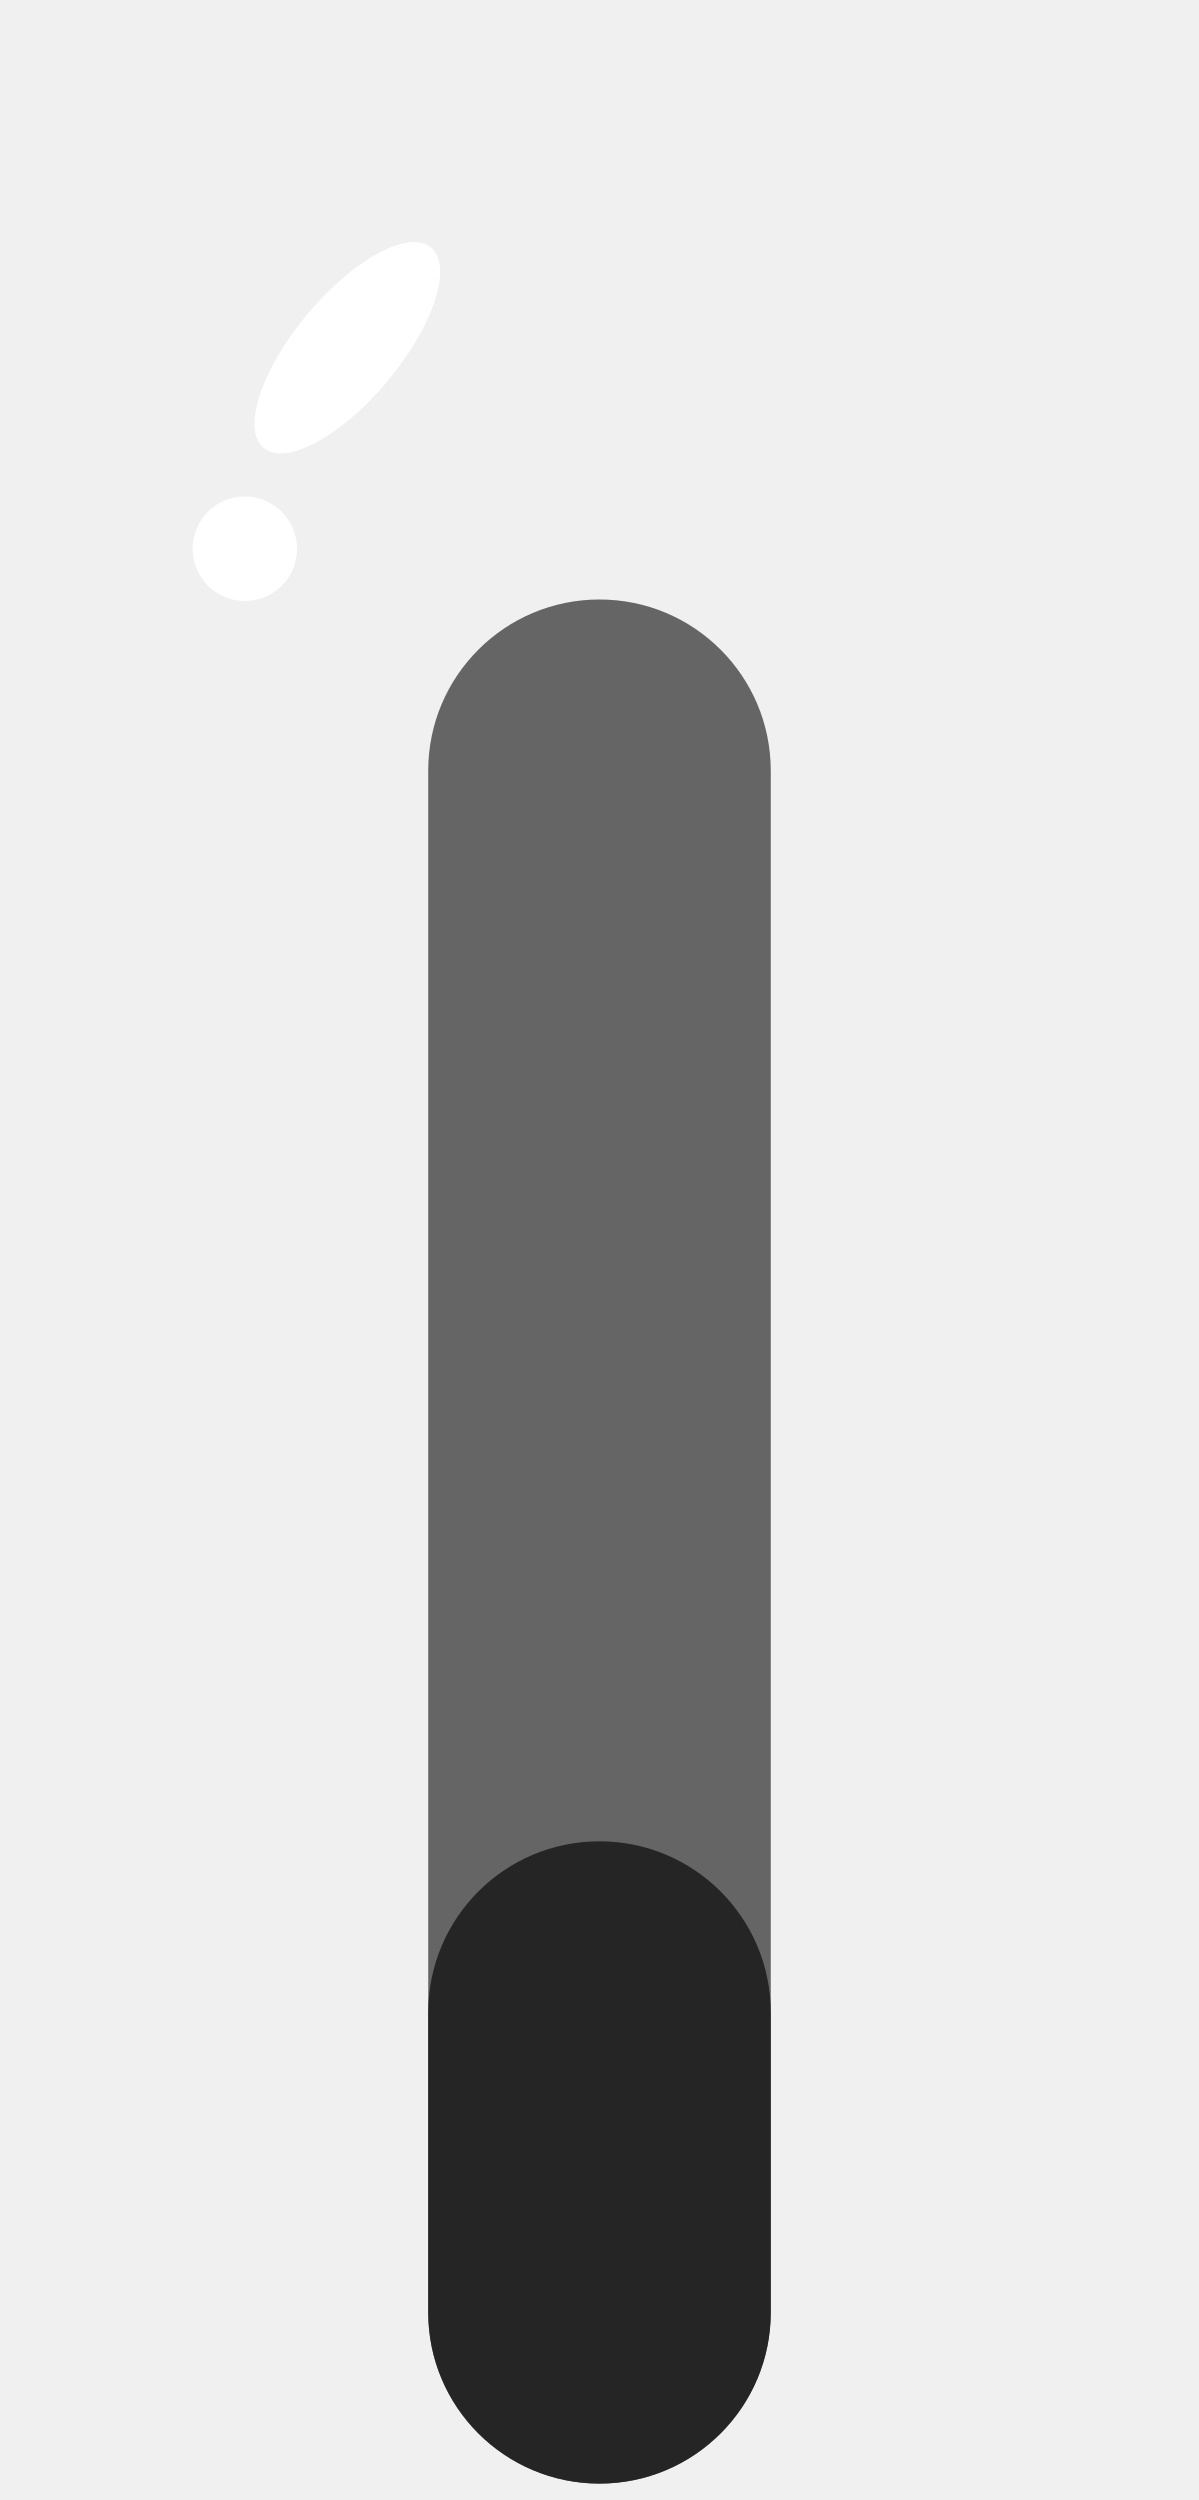
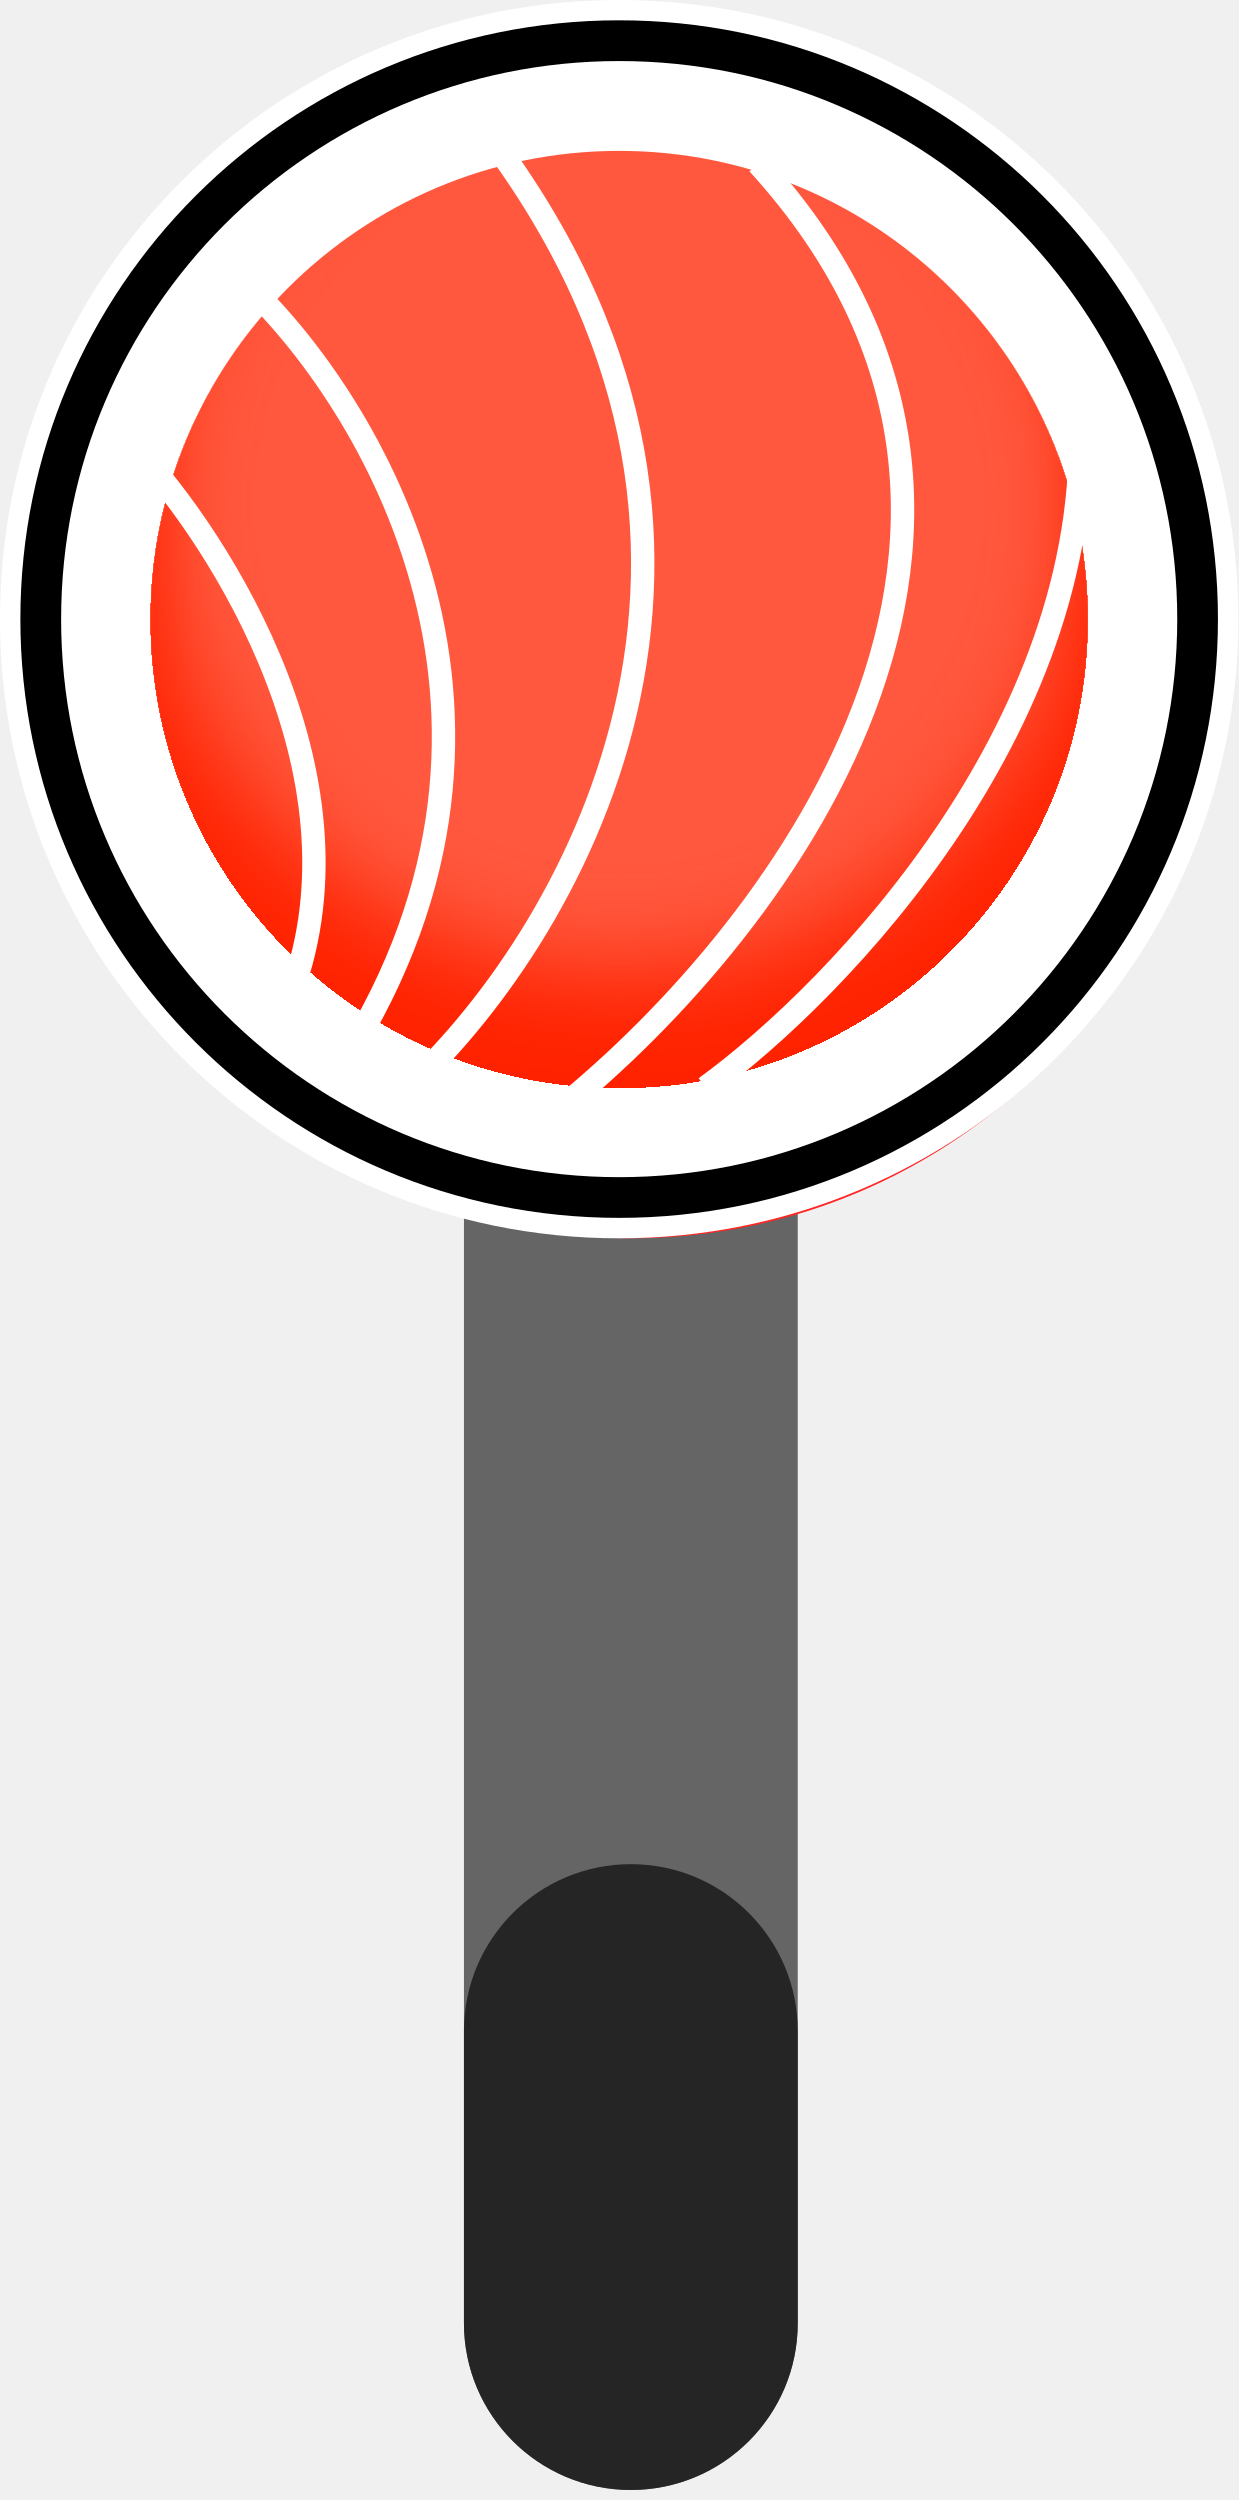
- <svg xmlns="http://www.w3.org/2000/svg" width="47" height="98" viewBox="0 0 47 98" fill="none">
-   <g id="Vector">
-     <path d="M16.786 30.214C16.786 26.506 19.792 23.5 23.5 23.5C27.208 23.5 30.214 26.506 30.214 30.214V90.643C30.214 94.351 27.208 97.357 23.5 97.357C19.792 97.357 16.786 94.351 16.786 90.643V30.214Z" fill="#656565" />
-     <path d="M16.786 78.893C16.786 75.185 19.792 72.179 23.5 72.179C27.208 72.179 30.214 75.185 30.214 78.893V90.643C30.214 94.351 27.208 97.357 23.5 97.357C19.792 97.357 16.786 94.351 16.786 90.643V78.893Z" fill="#252525" />
-     <path d="M47 23.5C47 36.479 36.479 47 23.5 47C10.521 47 0 36.479 0 23.5C0 10.521 10.521 0 23.5 0C36.479 0 47 10.521 47 23.5Z" fill="current" />
-     <path d="M15.187 14.945C13.375 17.114 11.203 18.285 10.335 17.56C9.468 16.836 10.233 14.49 12.045 12.32C13.856 10.151 16.029 8.98 16.896 9.705C17.764 10.43 16.998 12.776 15.187 14.945Z" fill="white" />
-     <path d="M11.169 22.823C10.444 23.691 9.153 23.806 8.285 23.082C7.418 22.357 7.302 21.066 8.026 20.198C8.751 19.331 10.042 19.215 10.91 19.94C11.777 20.664 11.893 21.955 11.169 22.823Z" fill="white" />
+ <svg xmlns="http://www.w3.org/2000/svg" width="53" height="107" viewBox="0 0 53 107" fill="none">
+   <path d="M19.857 35.143C19.857 31.198 23.055 28 27 28C30.945 28 34.143 31.198 34.143 35.143V99.429C34.143 103.373 30.945 106.571 27 106.571C23.055 106.571 19.857 103.373 19.857 99.429V35.143Z" fill="#656565" />
+   <path d="M19.857 86.929C19.857 82.984 23.055 79.786 27 79.786C30.945 79.786 34.143 82.984 34.143 86.929V99.429C34.143 103.373 30.945 106.571 27 106.571C23.055 106.571 19.857 103.373 19.857 99.429V86.929Z" fill="#252525" />
+   <path d="M52 28C52 41.807 40.807 53 27 53C13.193 53 2 41.807 2 28C2 14.193 13.193 3 27 3C40.807 3 52 14.193 52 28Z" fill="#FF2626" />
+   <path d="M18.156 18.899C16.229 21.206 13.918 22.452 12.995 21.681C12.072 20.91 12.886 18.415 14.813 16.107C16.741 13.799 19.052 12.554 19.975 13.325C20.898 14.095 20.084 16.591 18.156 18.899Z" fill="white" />
+   <path d="M13.882 27.28C13.111 28.203 11.737 28.326 10.814 27.555C9.891 26.784 9.768 25.411 10.539 24.488C11.31 23.565 12.683 23.441 13.606 24.212C14.529 24.983 14.652 26.357 13.882 27.28Z" fill="white" />
+   <circle cx="26.5" cy="26.5" r="26.5" fill="white" />
+   <circle cx="26.5" cy="26.497" r="25.628" fill="black" />
+   <circle cx="26.501" cy="26.498" r="23.885" fill="white" />
+   <g filter="url(#filter0_i_1667_21132)">
+     <circle cx="26.5" cy="26.508" r="20.05" fill="#FF583E" />
  </g>
+   <path d="M5.712 19.109C9.49 23.132 16.096 33.53 12.297 42.94" stroke="white" />
+   <path d="M10.366 11.994C15.876 17.088 24.376 31.036 14.296 46.08" stroke="white" />
+   <path d="M17.249 46.76C24.203 40.471 34.593 23.372 20.519 5.287" stroke="white" />
+   <path d="M23.046 48.18C32.288 41.154 47.108 23.081 32.447 6.998" stroke="white" />
+   <path d="M30.197 46.552C35.948 42.371 47.194 30.635 46.174 17.143" stroke="white" />
+   <defs>
+     <filter id="filter0_i_1667_21132" x="6.449" y="2.457" width="40.101" height="44.102" filterUnits="userSpaceOnUse" color-interpolation-filters="sRGB">
+       <feFlood flood-opacity="0" result="BackgroundImageFix" />
+       <feBlend mode="normal" in="SourceGraphic" in2="BackgroundImageFix" result="shape" />
+       <feColorMatrix in="SourceAlpha" type="matrix" values="0 0 0 0 0 0 0 0 0 0 0 0 0 0 0 0 0 0 127 0" result="hardAlpha" />
+       <feOffset dy="-5" />
+       <feGaussianBlur stdDeviation="2" />
+       <feComposite in2="hardAlpha" operator="arithmetic" k2="-1" k3="1" />
+       <feColorMatrix type="matrix" values="0 0 0 0 1 0 0 0 0 0.135 0 0 0 0 0 0 0 0 1 0" />
+       <feBlend mode="normal" in2="shape" result="effect1_innerShadow_1667_21132" />
+     </filter>
+   </defs>
</svg>
